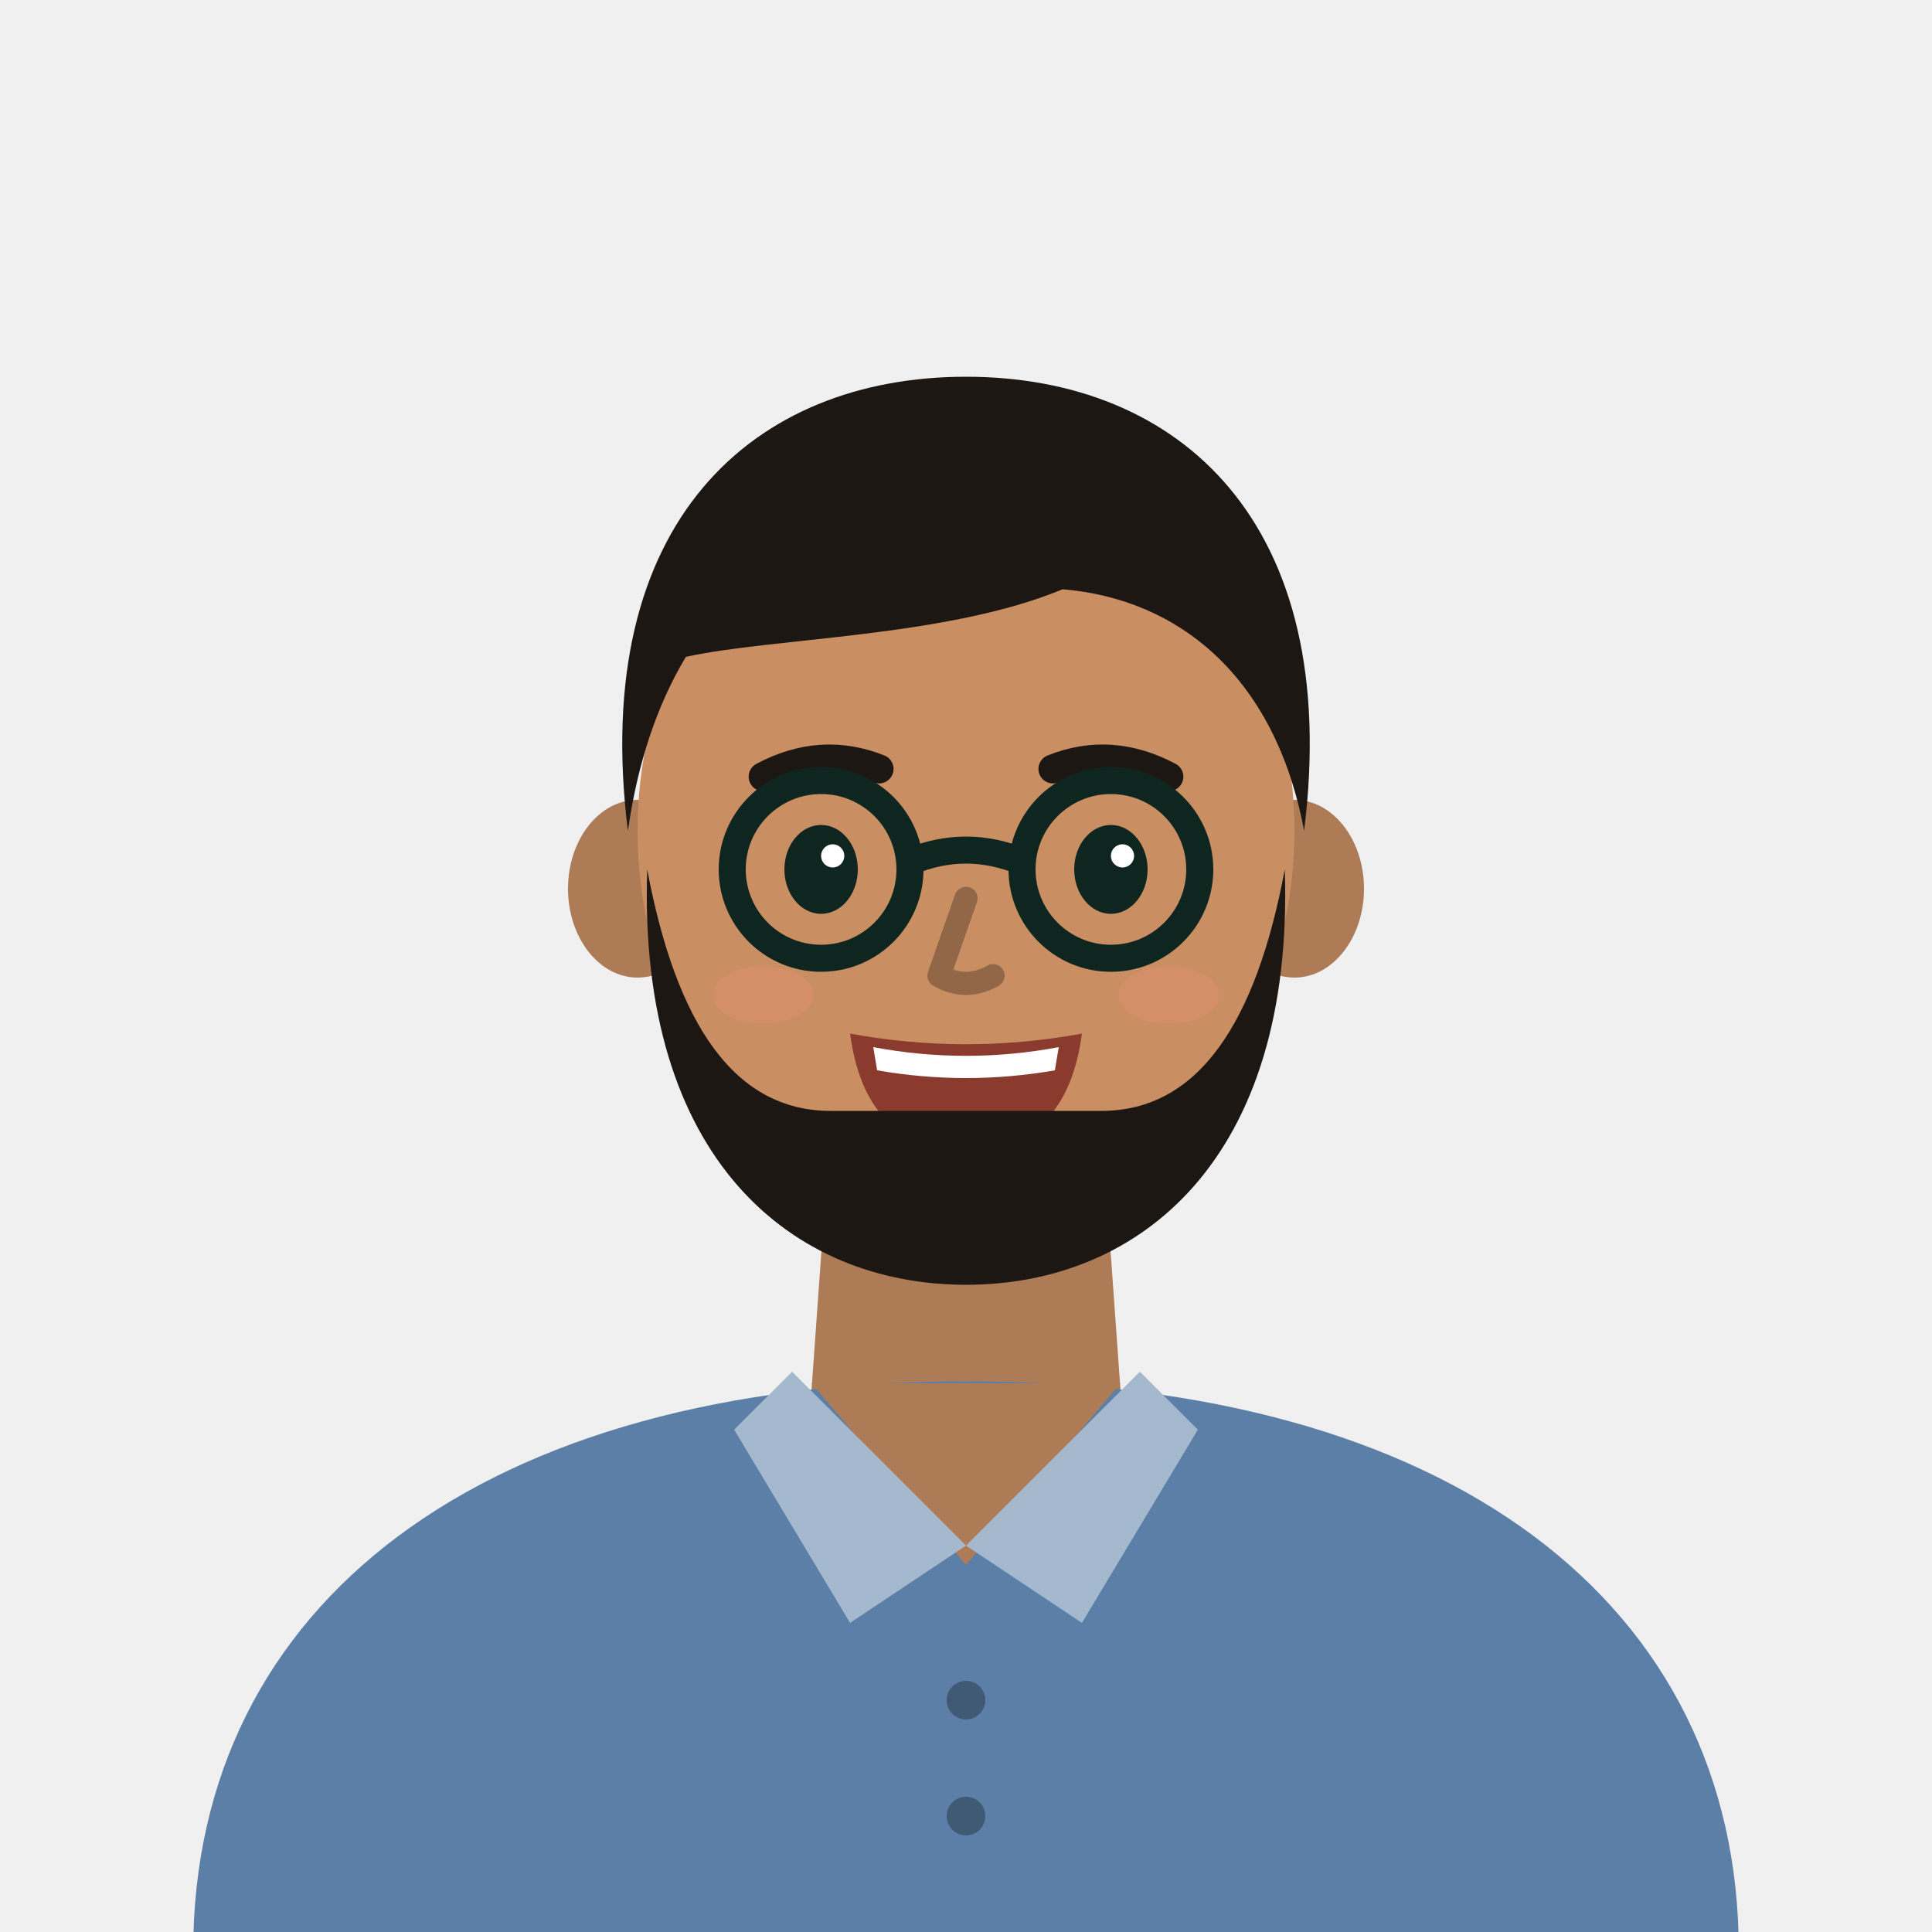
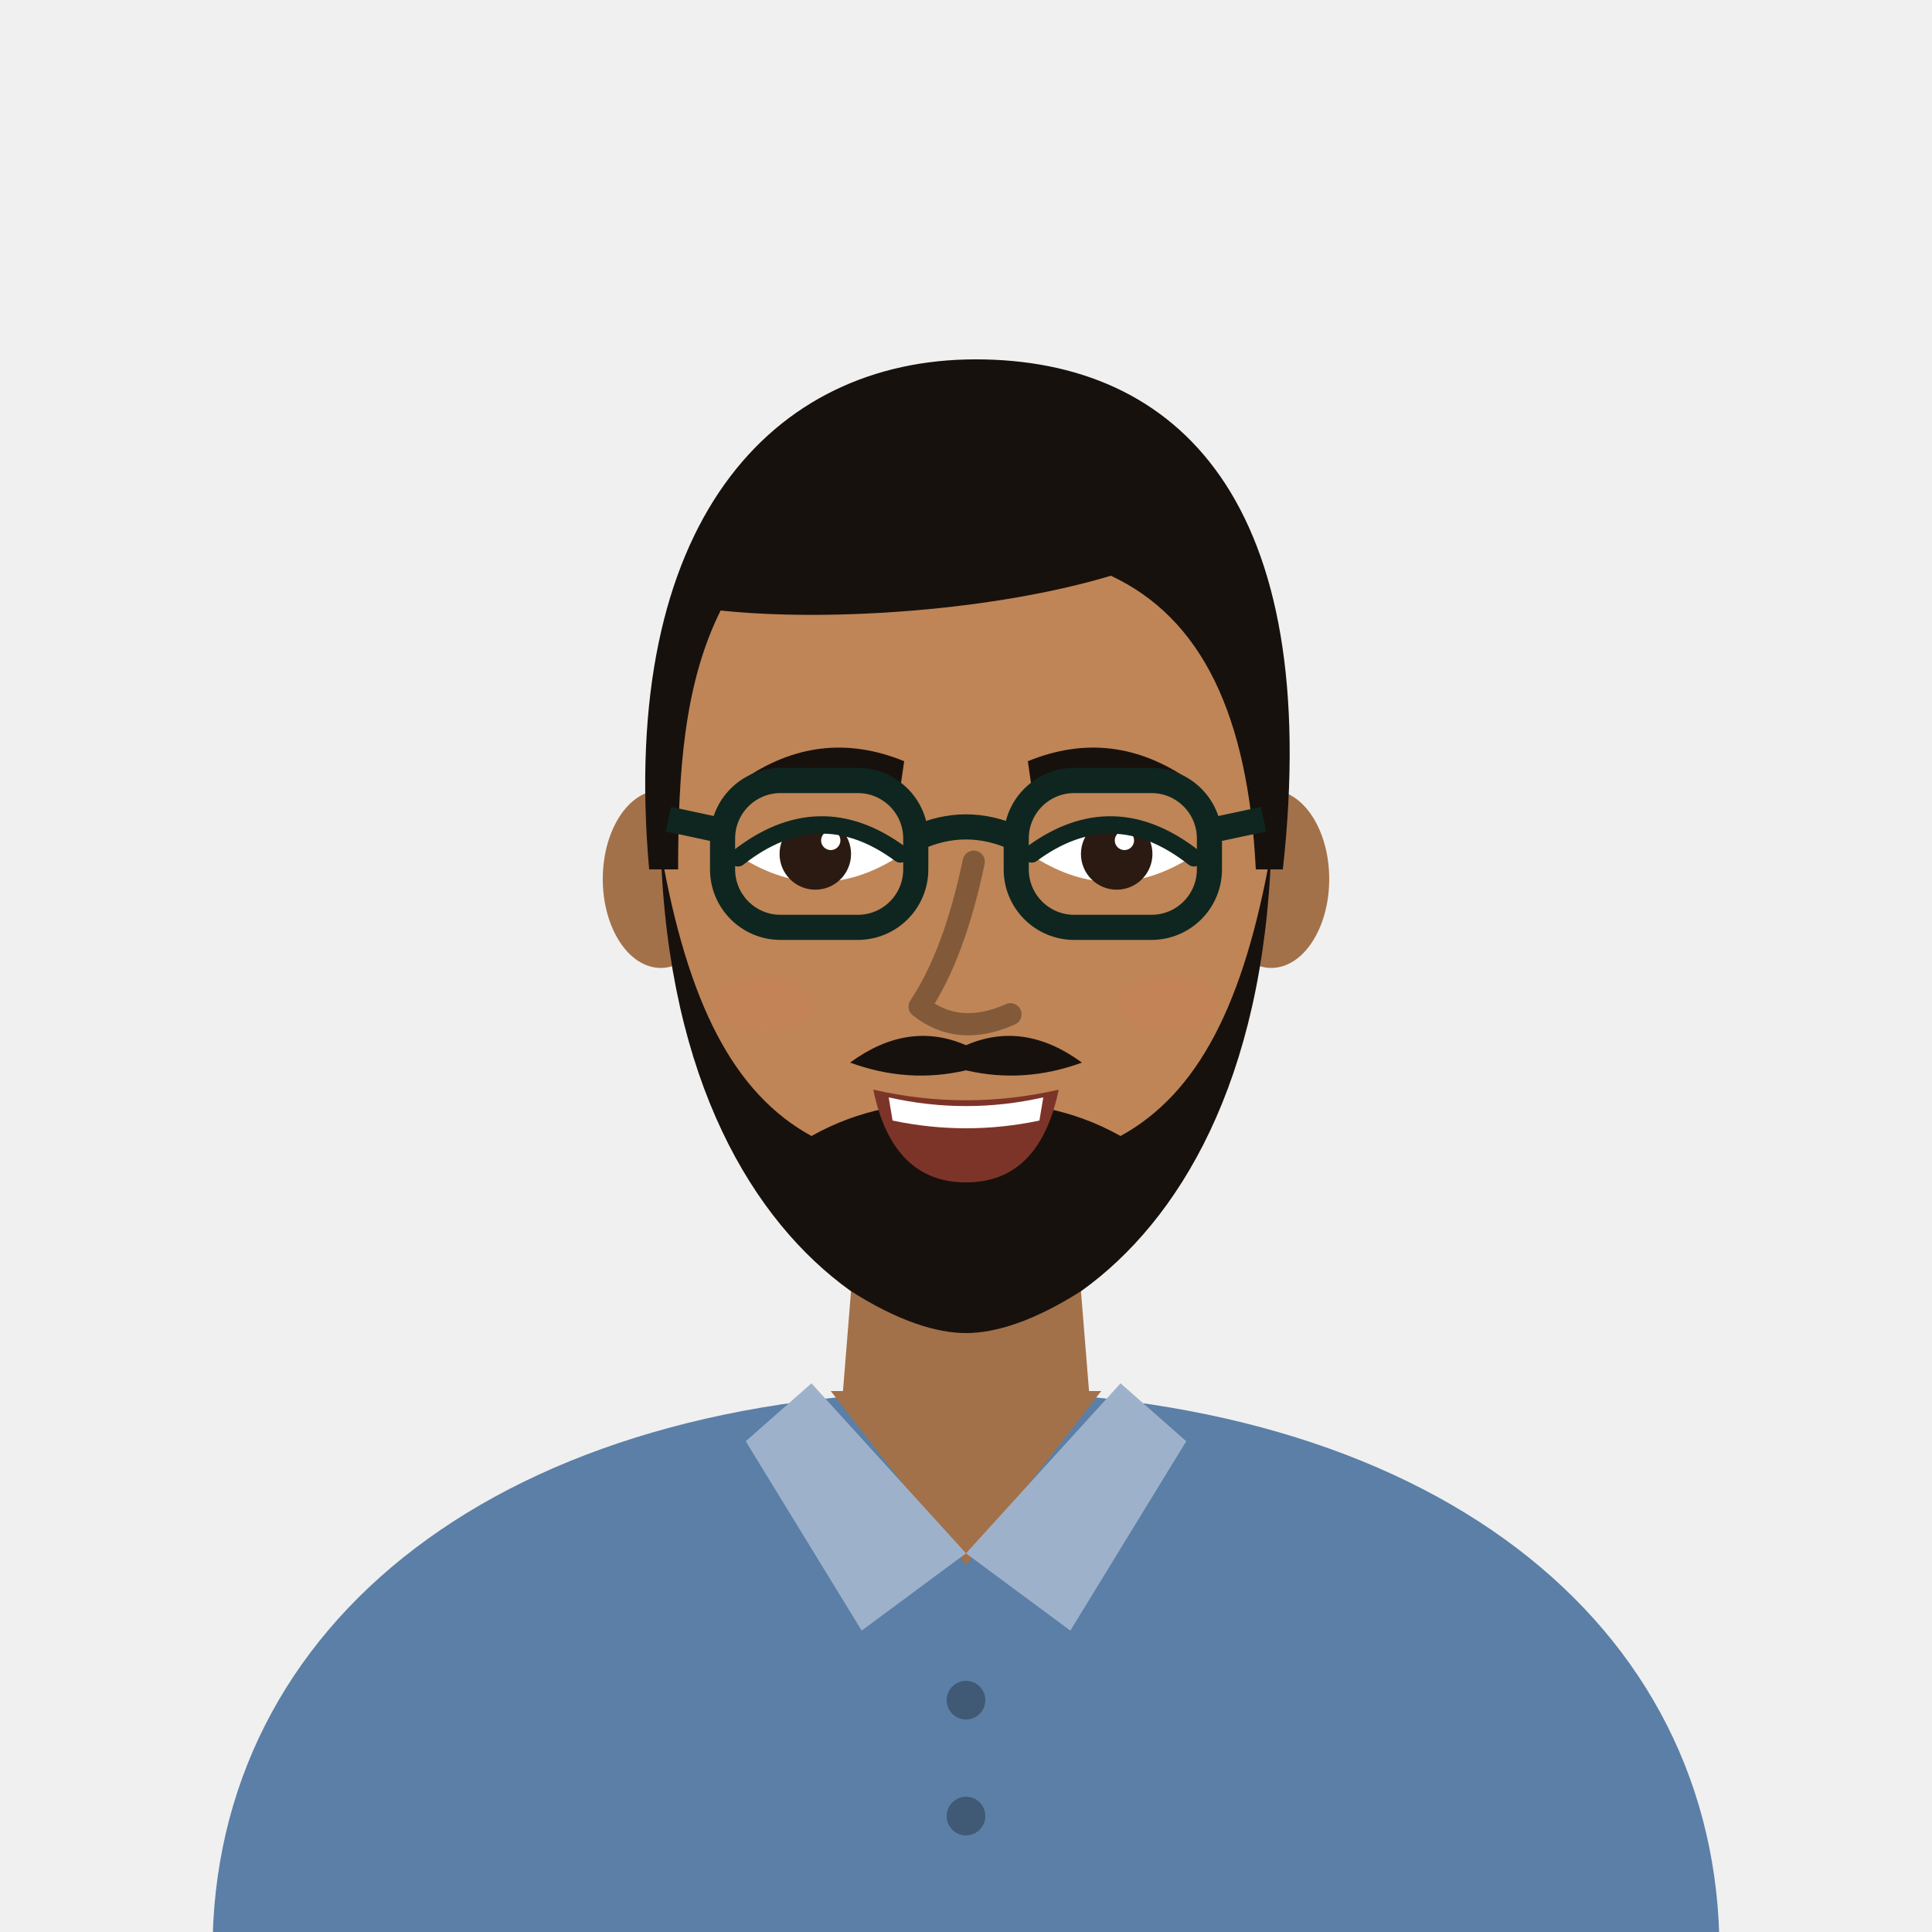
<svg xmlns="http://www.w3.org/2000/svg" viewBox="0 0 100 100" width="400" height="400">
-   <path d="M43 58L57 58L58 72L42 72Z" fill="#ad7b55" />
-   <path d="M10 101C10 83 25 71.5 50 71.5C75 71.5 90 83 90 101Z" fill="#5b7fa6" />
-   <path d="M42 71.6L50 81L58 71.6Z" fill="#ad7b55" />
-   <path d="M41 71L50 80L44 84L38 74Z M59 71L50 80L56 84L62 74Z" fill="#a5b9ce" />
+   <path d="M44.6 60L55.4 60L56.4 72.4L43.6 72.4Z" fill="#a27149" />
+   <path d="M11 101C11 84 26 72 50 72C74 72 89 84 89 101Z" fill="#5b7fa6" />
+   <path d="M43 72L50 81L57 72Z" fill="#a27149" />
+   <path d="M42 71.6L50 80.4L44.6 84.4L38.6 74.6Z M58 71.6L50 80.4L55.4 84.4L61.4 74.6Z" fill="#9db2ca" />
  <circle cx="50" cy="88" r="1" fill="#405974" />
  <circle cx="50" cy="94" r="1" fill="#405974" />
-   <ellipse cx="33" cy="46" rx="3.6" ry="4.6" fill="#ad7b55" />
-   <ellipse cx="67" cy="46" rx="3.6" ry="4.6" fill="#ad7b55" />
-   <ellipse cx="50" cy="43" rx="17" ry="19.5" fill="#c98f63" />
-   <ellipse cx="42.5" cy="45" rx="1.9" ry="2.3" fill="#0f2620" />
-   <ellipse cx="57.5" cy="45" rx="1.9" ry="2.3" fill="#0f2620" />
-   <circle cx="43.1" cy="44.3" r=".6" fill="#fff" />
-   <circle cx="58.1" cy="44.3" r=".6" fill="#fff" />
-   <path d="M39.5 40.2Q42.5 38.6 45.5 39.8M54.5 39.8Q57.5 38.6 60.5 40.2" fill="none" stroke="#1d1714" stroke-width="1.5" stroke-linecap="round" />
-   <path d="M50 46.5L48.6 50.5Q50 51.3 51.4 50.5" fill="none" stroke="#916747" stroke-width="1.2" stroke-linecap="round" stroke-linejoin="round" />
-   <ellipse cx="39.5" cy="51.5" rx="2.6" ry="1.5" fill="#e88b73" opacity=".35" />
-   <ellipse cx="60.5" cy="51.5" rx="2.6" ry="1.5" fill="#e88b73" opacity=".35" />
-   <path d="M44 53.5Q50 54.6 56 53.5Q55.2 59.5 50 59.5Q44.8 59.5 44 53.5Z" fill="#8a3b2e" />
-   <path d="M45.2 54.2Q50 55.1 54.8 54.2L54.6 55.4Q50 56.2 45.4 55.4Z" fill="#fff" />
-   <path d="M33.5 45C33 60 41 66.5 50 66.5C59 66.5 67 60 66.5 45C65 53 62 57.5 57 57.5L43 57.5C38 57.5 35 53 33.5 45Z" fill="#1d1714" />
-   <path d="M32.5 43C30.5 27 39 19.5 50 19.5C61 19.5 69.5 27 67.5 43C66 35 61 31 55 30.5C49 33 40 33 35.5 34C34 36.5 33 39.5 32.5 43Z" fill="#1d1714" />
-   <g fill="none" stroke="#0f2620" stroke-width="1.4">
-     <circle cx="42.5" cy="45" r="4.6" />
-     <circle cx="57.5" cy="45" r="4.6" />
-     <path d="M47.1 44.6Q50 43.4 52.9 44.6" />
+   <ellipse cx="34.2" cy="45.5" rx="3" ry="4.6" fill="#a27149" />
+   <ellipse cx="65.8" cy="45.5" rx="3" ry="4.6" fill="#a27149" />
+   <path d="M34 38C34 26 41 20.5 50 20.5C59 20.5 66 26 66 38C66 50 63 58 57.5 62.5C55 64.6 52.5 65.6 50 65.6C47.5 65.6 45 64.6 42.5 62.5C37 58 34 50 34 38Z" fill="#bf8556" />
+   <path d="M38 56Q50 66 62 56Q58 64.5 50 65.5Q42 64.5 38 56Z" fill="#a27149" opacity=".35" />
+   <path d="M38.4 44.4Q42.4 41.4 46.4 44.4Q42.4 46.9 38.4 44.4Z" fill="#fff" />
+   <circle cx="42.2" cy="44.2" r="1.85" fill="#2a1a12" />
+   <circle cx="43" cy="43.5" r=".5" fill="#fff" />
+   <path d="M38.2 44.4Q42.4 41.1 46.6 44.2" fill="none" stroke="#0f2620" stroke-width="0.9" stroke-linecap="round" />
+   <path d="M53.6 44.4Q57.6 41.4 61.6 44.4Q57.6 46.9 53.6 44.4Z" fill="#fff" />
+   <circle cx="57.8" cy="44.2" r="1.85" fill="#2a1a12" />
+   <circle cx="58.2" cy="43.5" r=".5" fill="#fff" />
+   <path d="M53.4 44.2Q57.6 41.1 61.8 44.4" fill="none" stroke="#0f2620" stroke-width="0.9" stroke-linecap="round" />
+   <path d="M38.4 40.4Q42.4 37.6 46.8 39.4L46.6 40.775Q42.4 39.85  38.6 41.25Z" fill="#17110e" />
+   <path d="M61.6 40.4Q57.6 37.6 53.2 39.4L53.4 40.775Q57.6 39.85 61.4 41.25Z" fill="#17110e" />
+   <path d="M50.4 44.6Q49.4 49.4 47.6 52.1Q49.6 53.7 52.3 52.5" fill="none" stroke="#825a3a" stroke-width="1.15" stroke-linecap="round" stroke-linejoin="round" />
+   <ellipse cx="39.5" cy="52" rx="2.6" ry="1.4" fill="#d9775e" opacity="0.18" />
+   <ellipse cx="60.5" cy="52" rx="2.6" ry="1.4" fill="#d9775e" opacity="0.18" />
+   <path d="M34.2 44C34.6 56 39 63.2 44 66.8C46.5 68.4 48.5 69 50 69C51.5 69 53.5 68.4 56 66.8C61 63.2 65.4 56 65.8 44C64.4 52 62 56.6 58 58.8C55.5 57.4 53 57 50 57C47 57 44.5 57.4 42 58.8C38 56.6 35.6 52 34.2 44Z" fill="#17110e" />
+   <path d="M45.2 56.4Q50 57.5 54.8 56.4Q53.8 61.2 50 61.2Q46.2 61.2 45.2 56.4Z" fill="#7d3428" />
+   <path d="M46 56.8Q50 57.7 54 56.8L53.8 58Q50 58.8 46.2 58Z" fill="#fff" />
+   <path d="M44 55Q47 52.8 50 54.1Q53 52.8 56 55Q53 56.1 50 55.4Q47 56.1 44 55Z" fill="#17110e" />
+   <path d="M33.6 45C32 27 40 18.6 50.5 18.6C61 18.6 68.5 26 66.4 45L65 45C64.6 37 62.2 32 57.5 29.8C51.5 31.6 43 32.2 37.3 31.6C35.4 35.4 35.1 40 35.1 45Z" fill="#17110e" />
+   <g fill="none" stroke="#0f2620" stroke-width="1.3">
+     <rect x="37.4" y="40.4" width="10" height="7.6" rx="3" />
+     <rect x="52.6" y="40.4" width="10" height="7.6" rx="3" />
+     <path d="M47.4 43.4Q50 42.2 52.6 43.4M37.4 43L34.6 42.4M62.6 43L65.4 42.4" />
  </g>
</svg>
